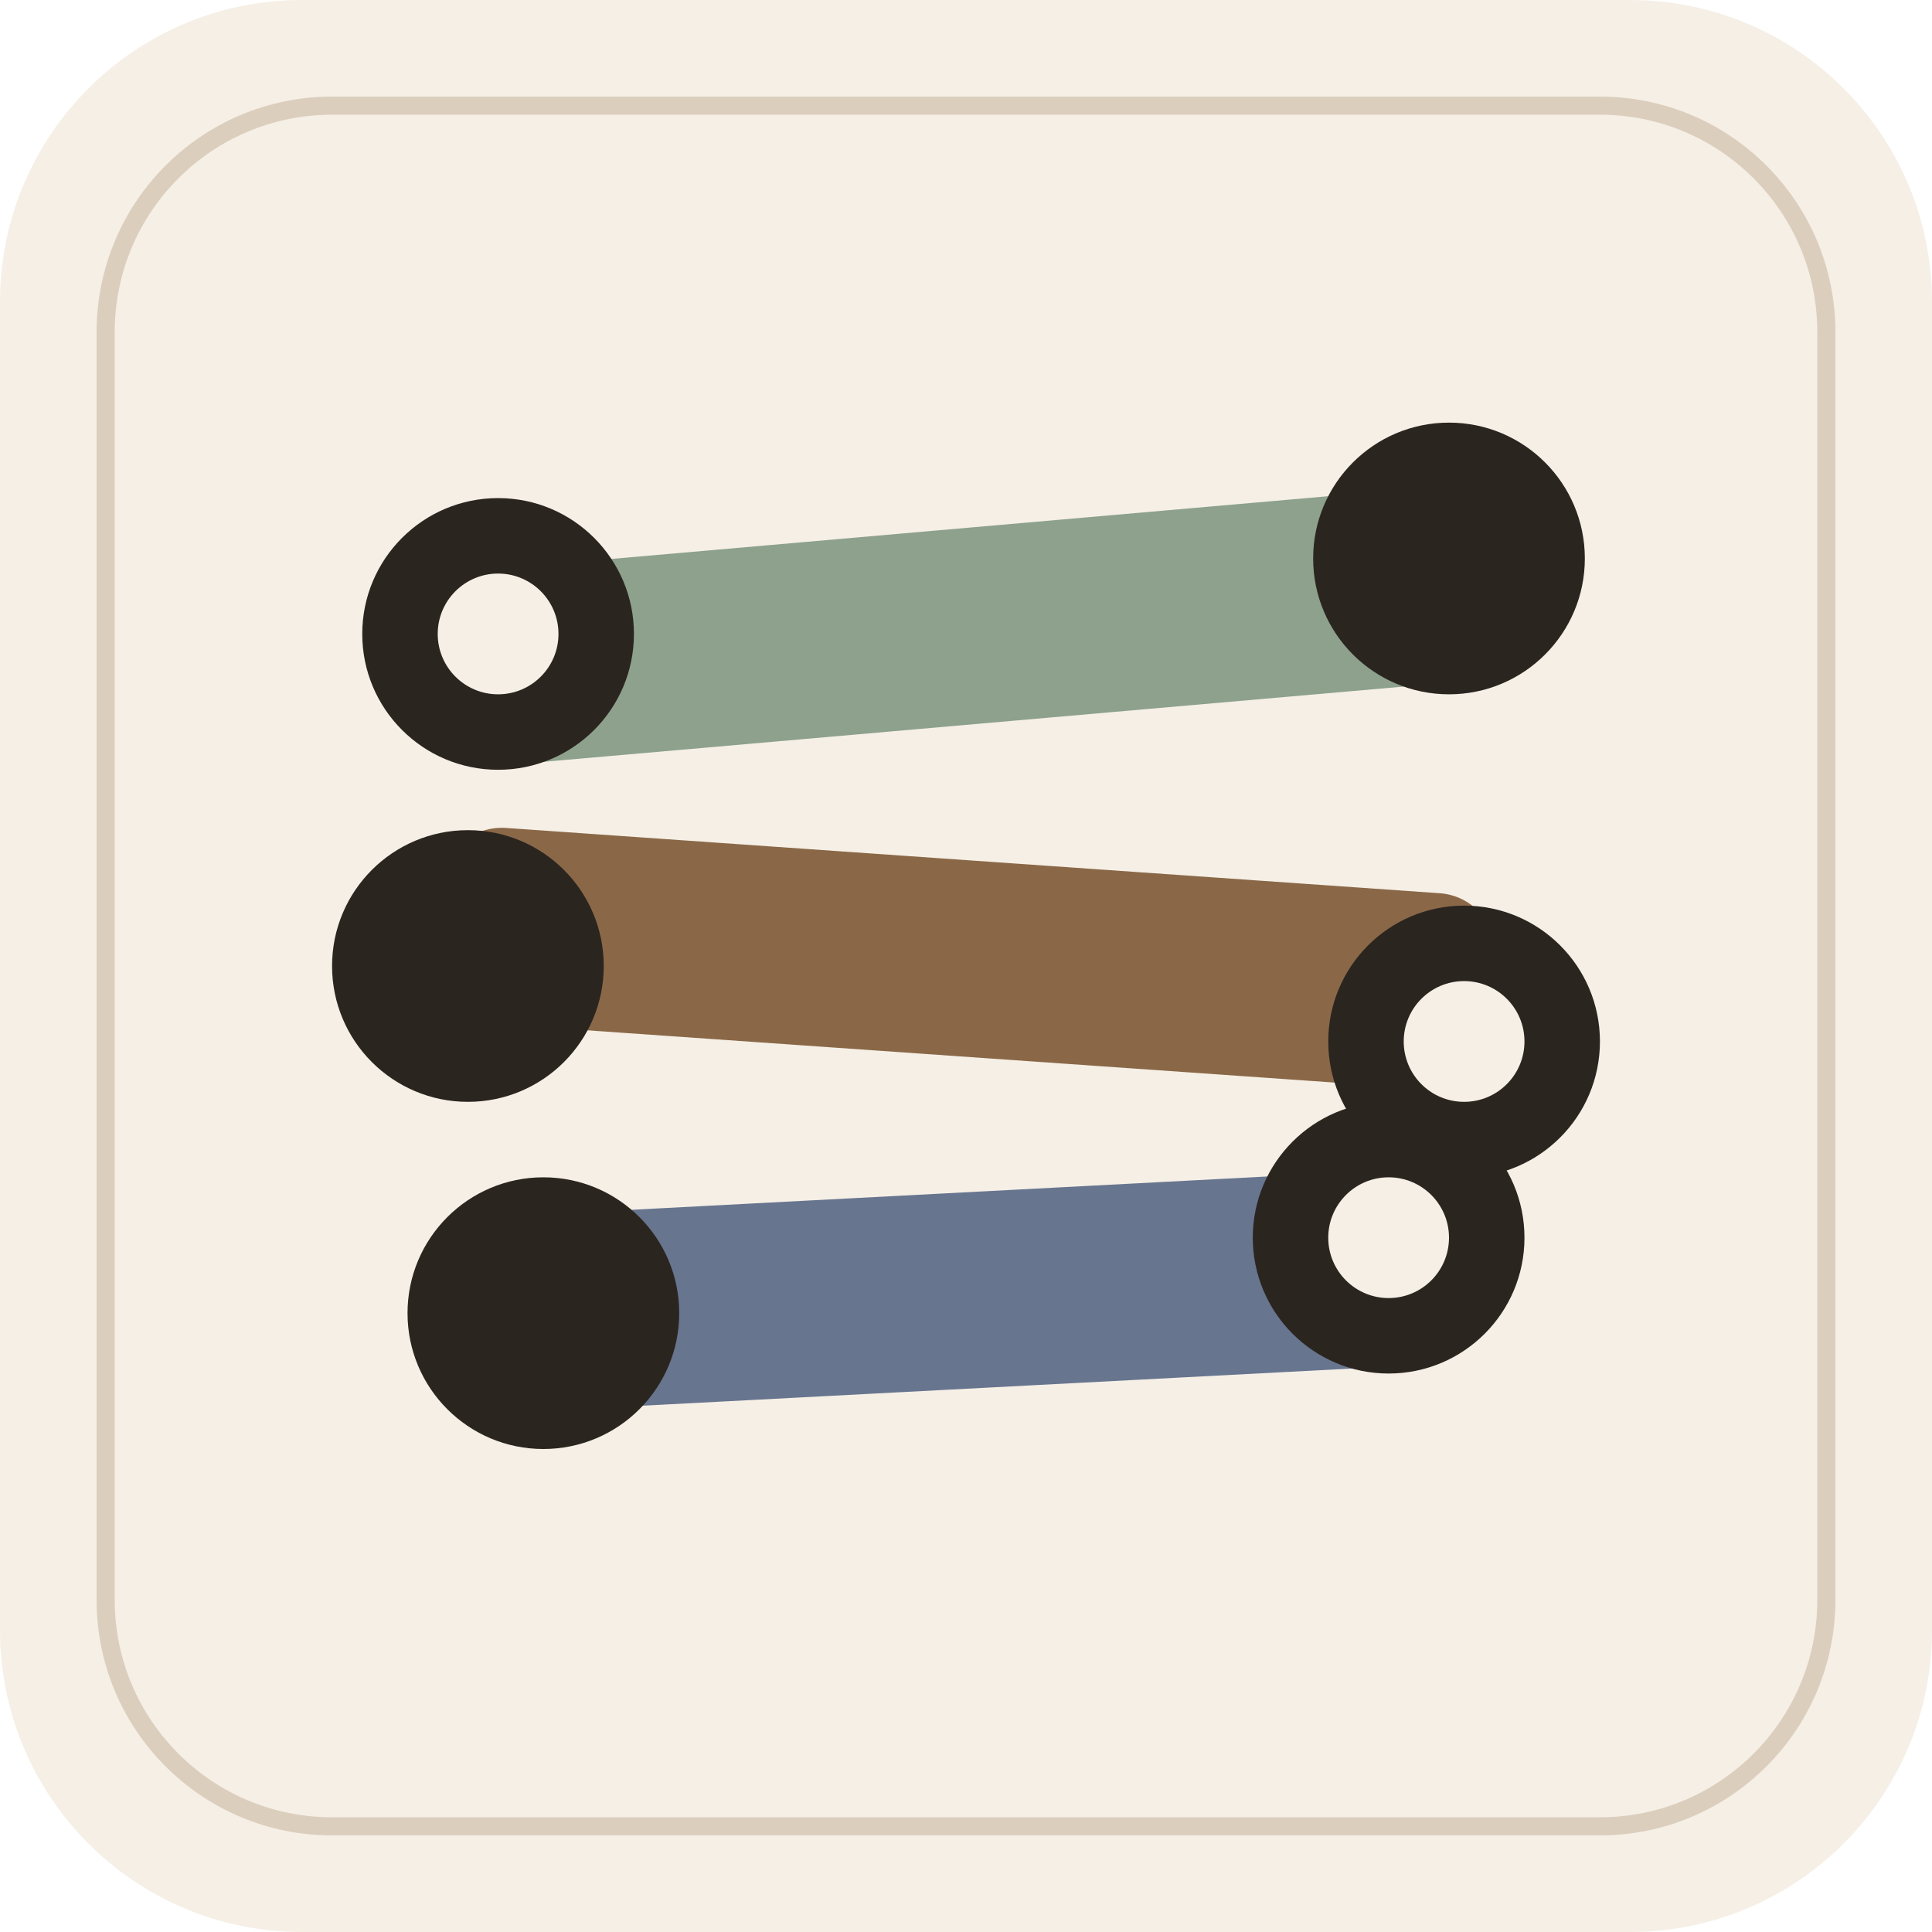
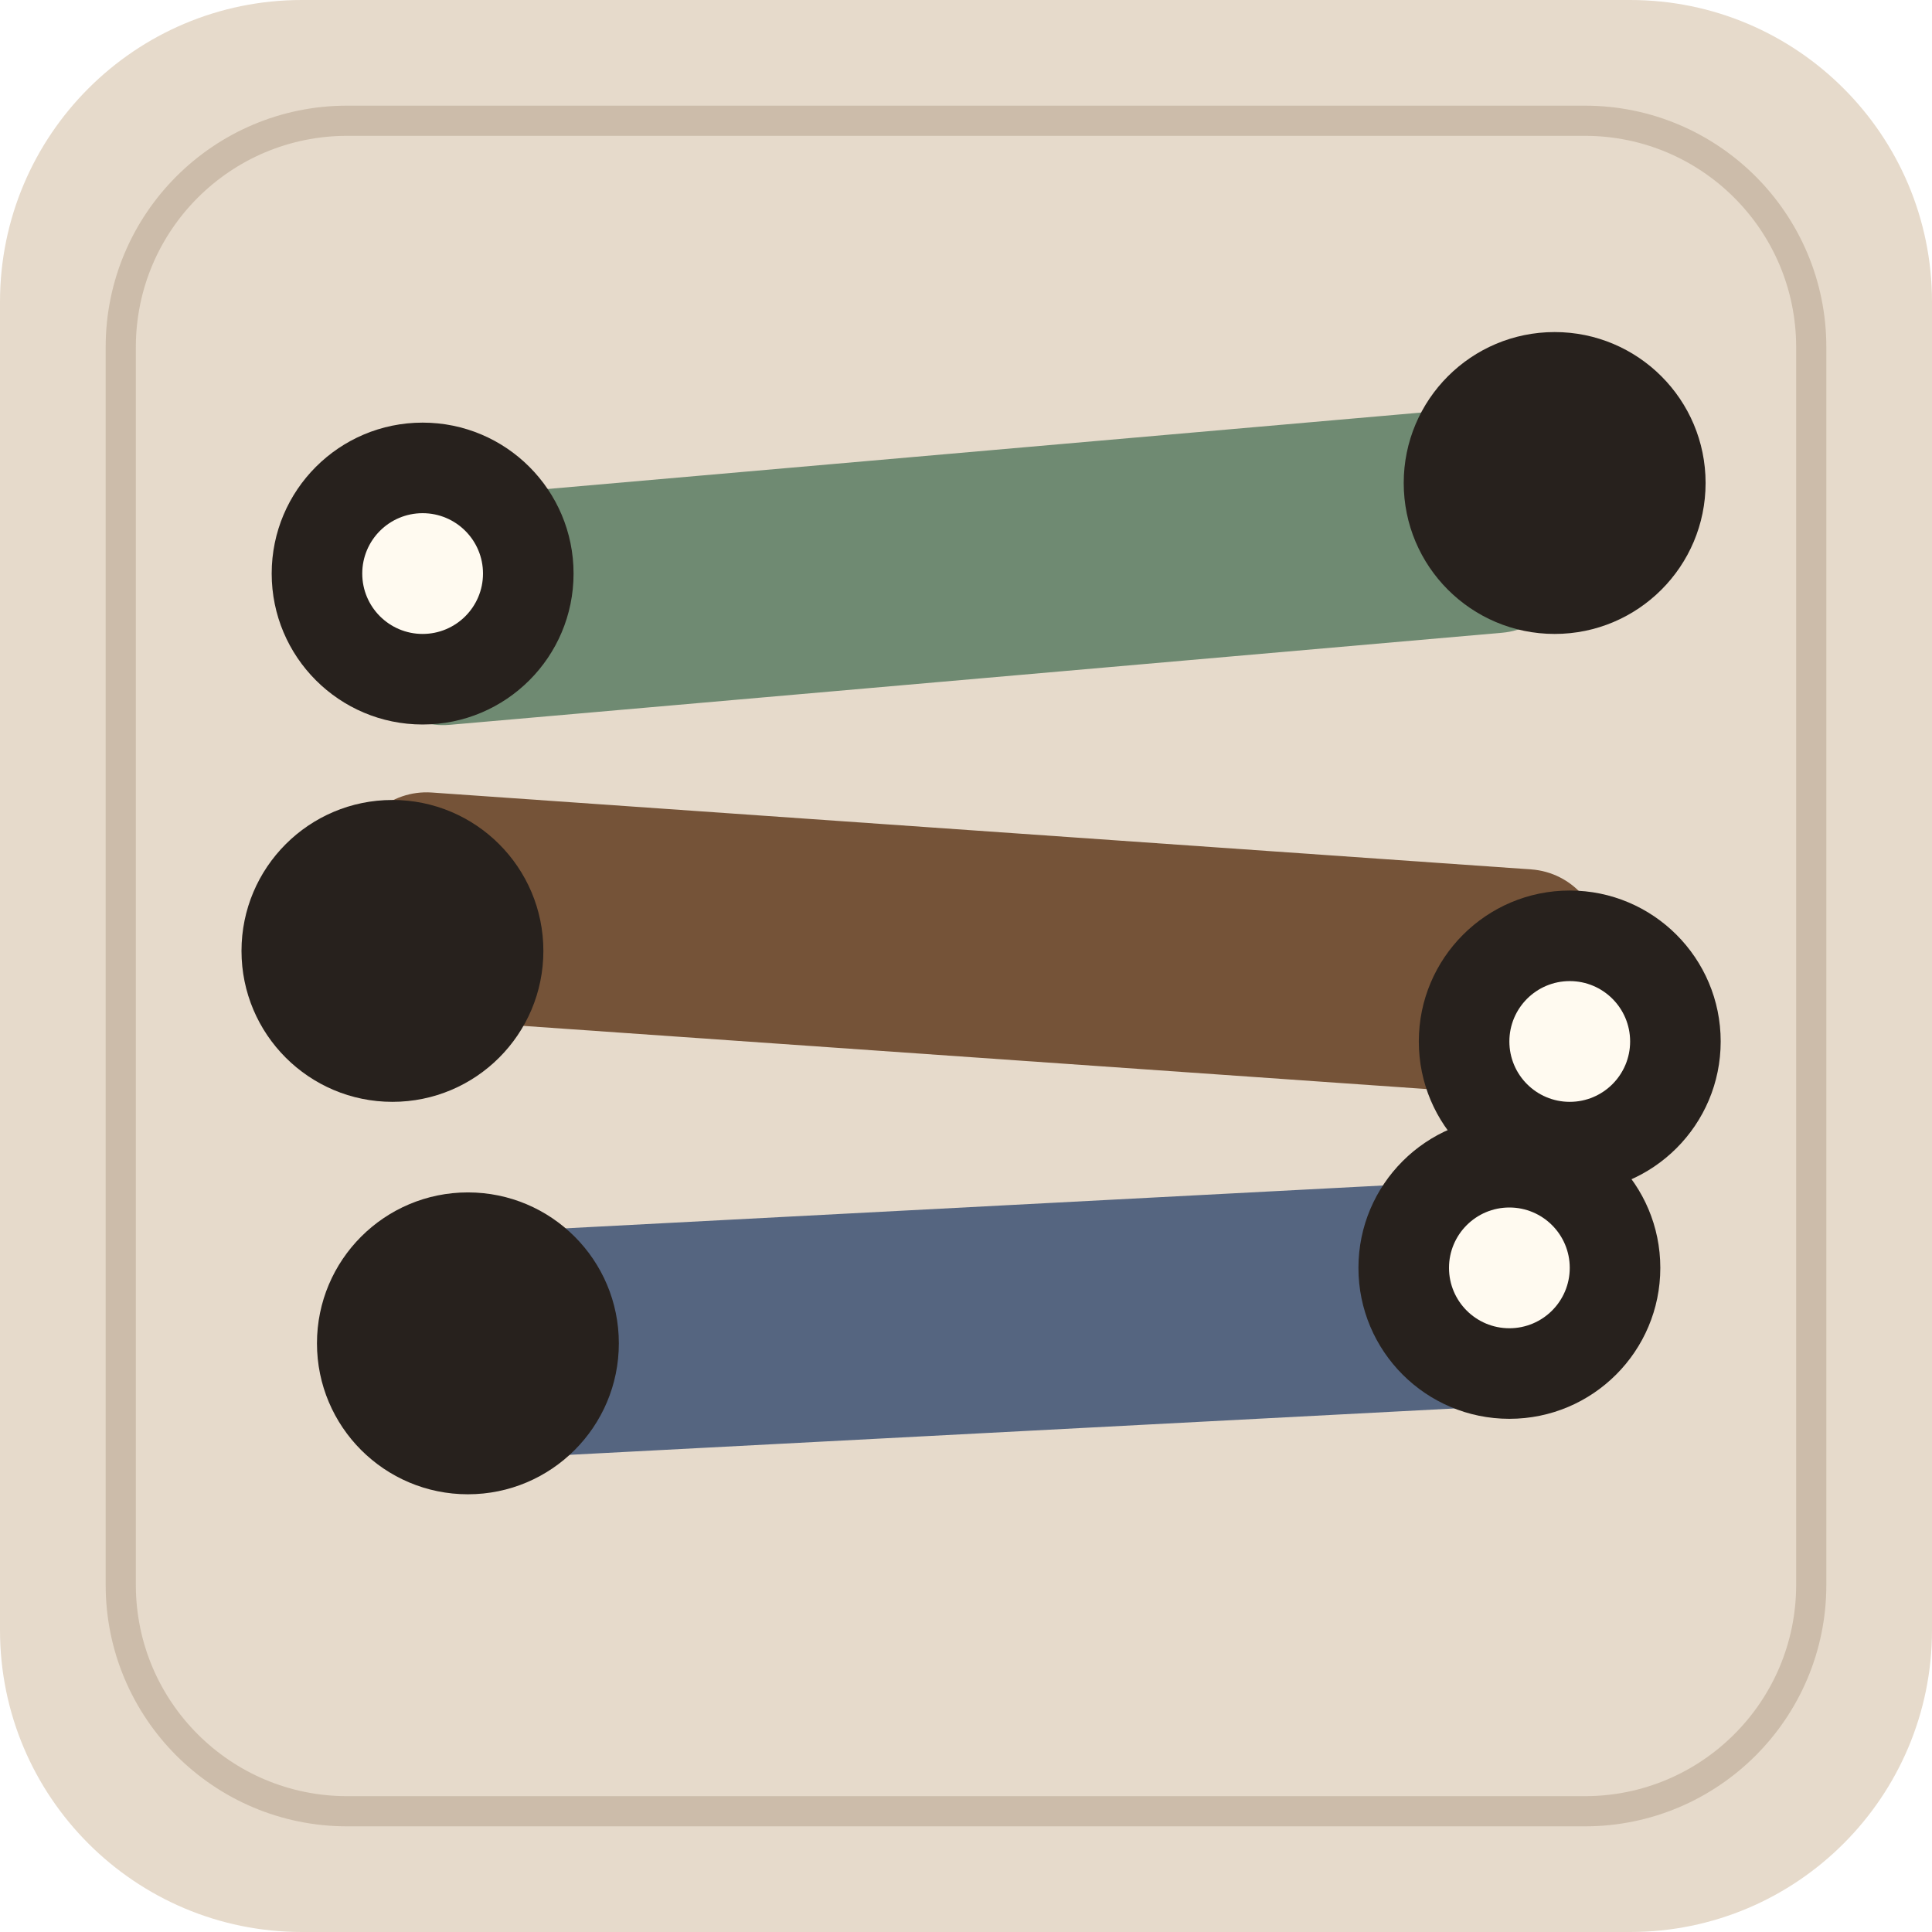
<svg xmlns="http://www.w3.org/2000/svg" viewBox="0 0 128 128" role="img" aria-label="Sarrus icon">
-   <rect width="128" height="128" rx="20" fill="#f5efe6" />
-   <rect x="7" y="7" width="114" height="114" rx="15" fill="none" stroke="#d8cab8" stroke-width="1.2" opacity=".88" />
-   <g>
-     <g transform="translate(0 -1)">
-       <rect x="30" y="36" width="67" height="13" rx="4" fill="#8da18d" transform="rotate(-5 64 42.5)" />
-       <rect x="29" y="58" width="70" height="13" rx="4" fill="#8a6847" transform="rotate(4 64 64.5)" />
-       <rect x="31" y="80" width="63" height="13" rx="4" fill="#68758f" transform="rotate(-3 64 86.5)" />
-       <circle cx="33" cy="43" r="9" fill="#2b2520" />
-       <circle cx="96" cy="38" r="9" fill="#2b2520" />
-       <circle cx="31" cy="65" r="9" fill="#2b2520" />
-       <circle cx="97" cy="70" r="9" fill="#2b2520" />
-       <circle cx="36" cy="88" r="9" fill="#2b2520" />
-       <circle cx="92" cy="83" r="9" fill="#2b2520" />
-       <circle cx="33" cy="43" r="4" fill="#f5efe6" />
-       <circle cx="97" cy="70" r="4" fill="#f5efe6" />
-       <circle cx="92" cy="83" r="4" fill="#f5efe6" />
-     </g>
+   <rect width="128" height="128" rx="20" fill="#e6dacb" />
+   <rect x="8" y="8" width="112" height="112" rx="15" fill="none" stroke="#cbbba8" stroke-width="2" opacity=".95" />
+   <g transform="translate(0 -1)">
+     <rect x="24" y="31" width="80" height="15" rx="5" fill="#6f8a72" transform="rotate(-5 64 38.5)" />
+     <rect x="23" y="56" width="83" height="15" rx="5" fill="#755338" transform="rotate(4 64 63.5)" />
+     <rect x="25" y="81" width="78" height="15" rx="5" fill="#556580" transform="rotate(-3 64 88.5)" />
+     <circle cx="28" cy="39" r="10" fill="#27211d" />
+     <circle cx="103" cy="33" r="10" fill="#27211d" />
+     <circle cx="26" cy="64" r="10" fill="#27211d" />
+     <circle cx="104" cy="70" r="10" fill="#27211d" />
+     <circle cx="31" cy="90" r="10" fill="#27211d" />
+     <circle cx="100" cy="85" r="10" fill="#27211d" />
+     <circle cx="28" cy="39" r="4" fill="#fffaf0" />
+     <circle cx="104" cy="70" r="4" fill="#fffaf0" />
+     <circle cx="100" cy="85" r="4" fill="#fffaf0" />
  </g>
</svg>
